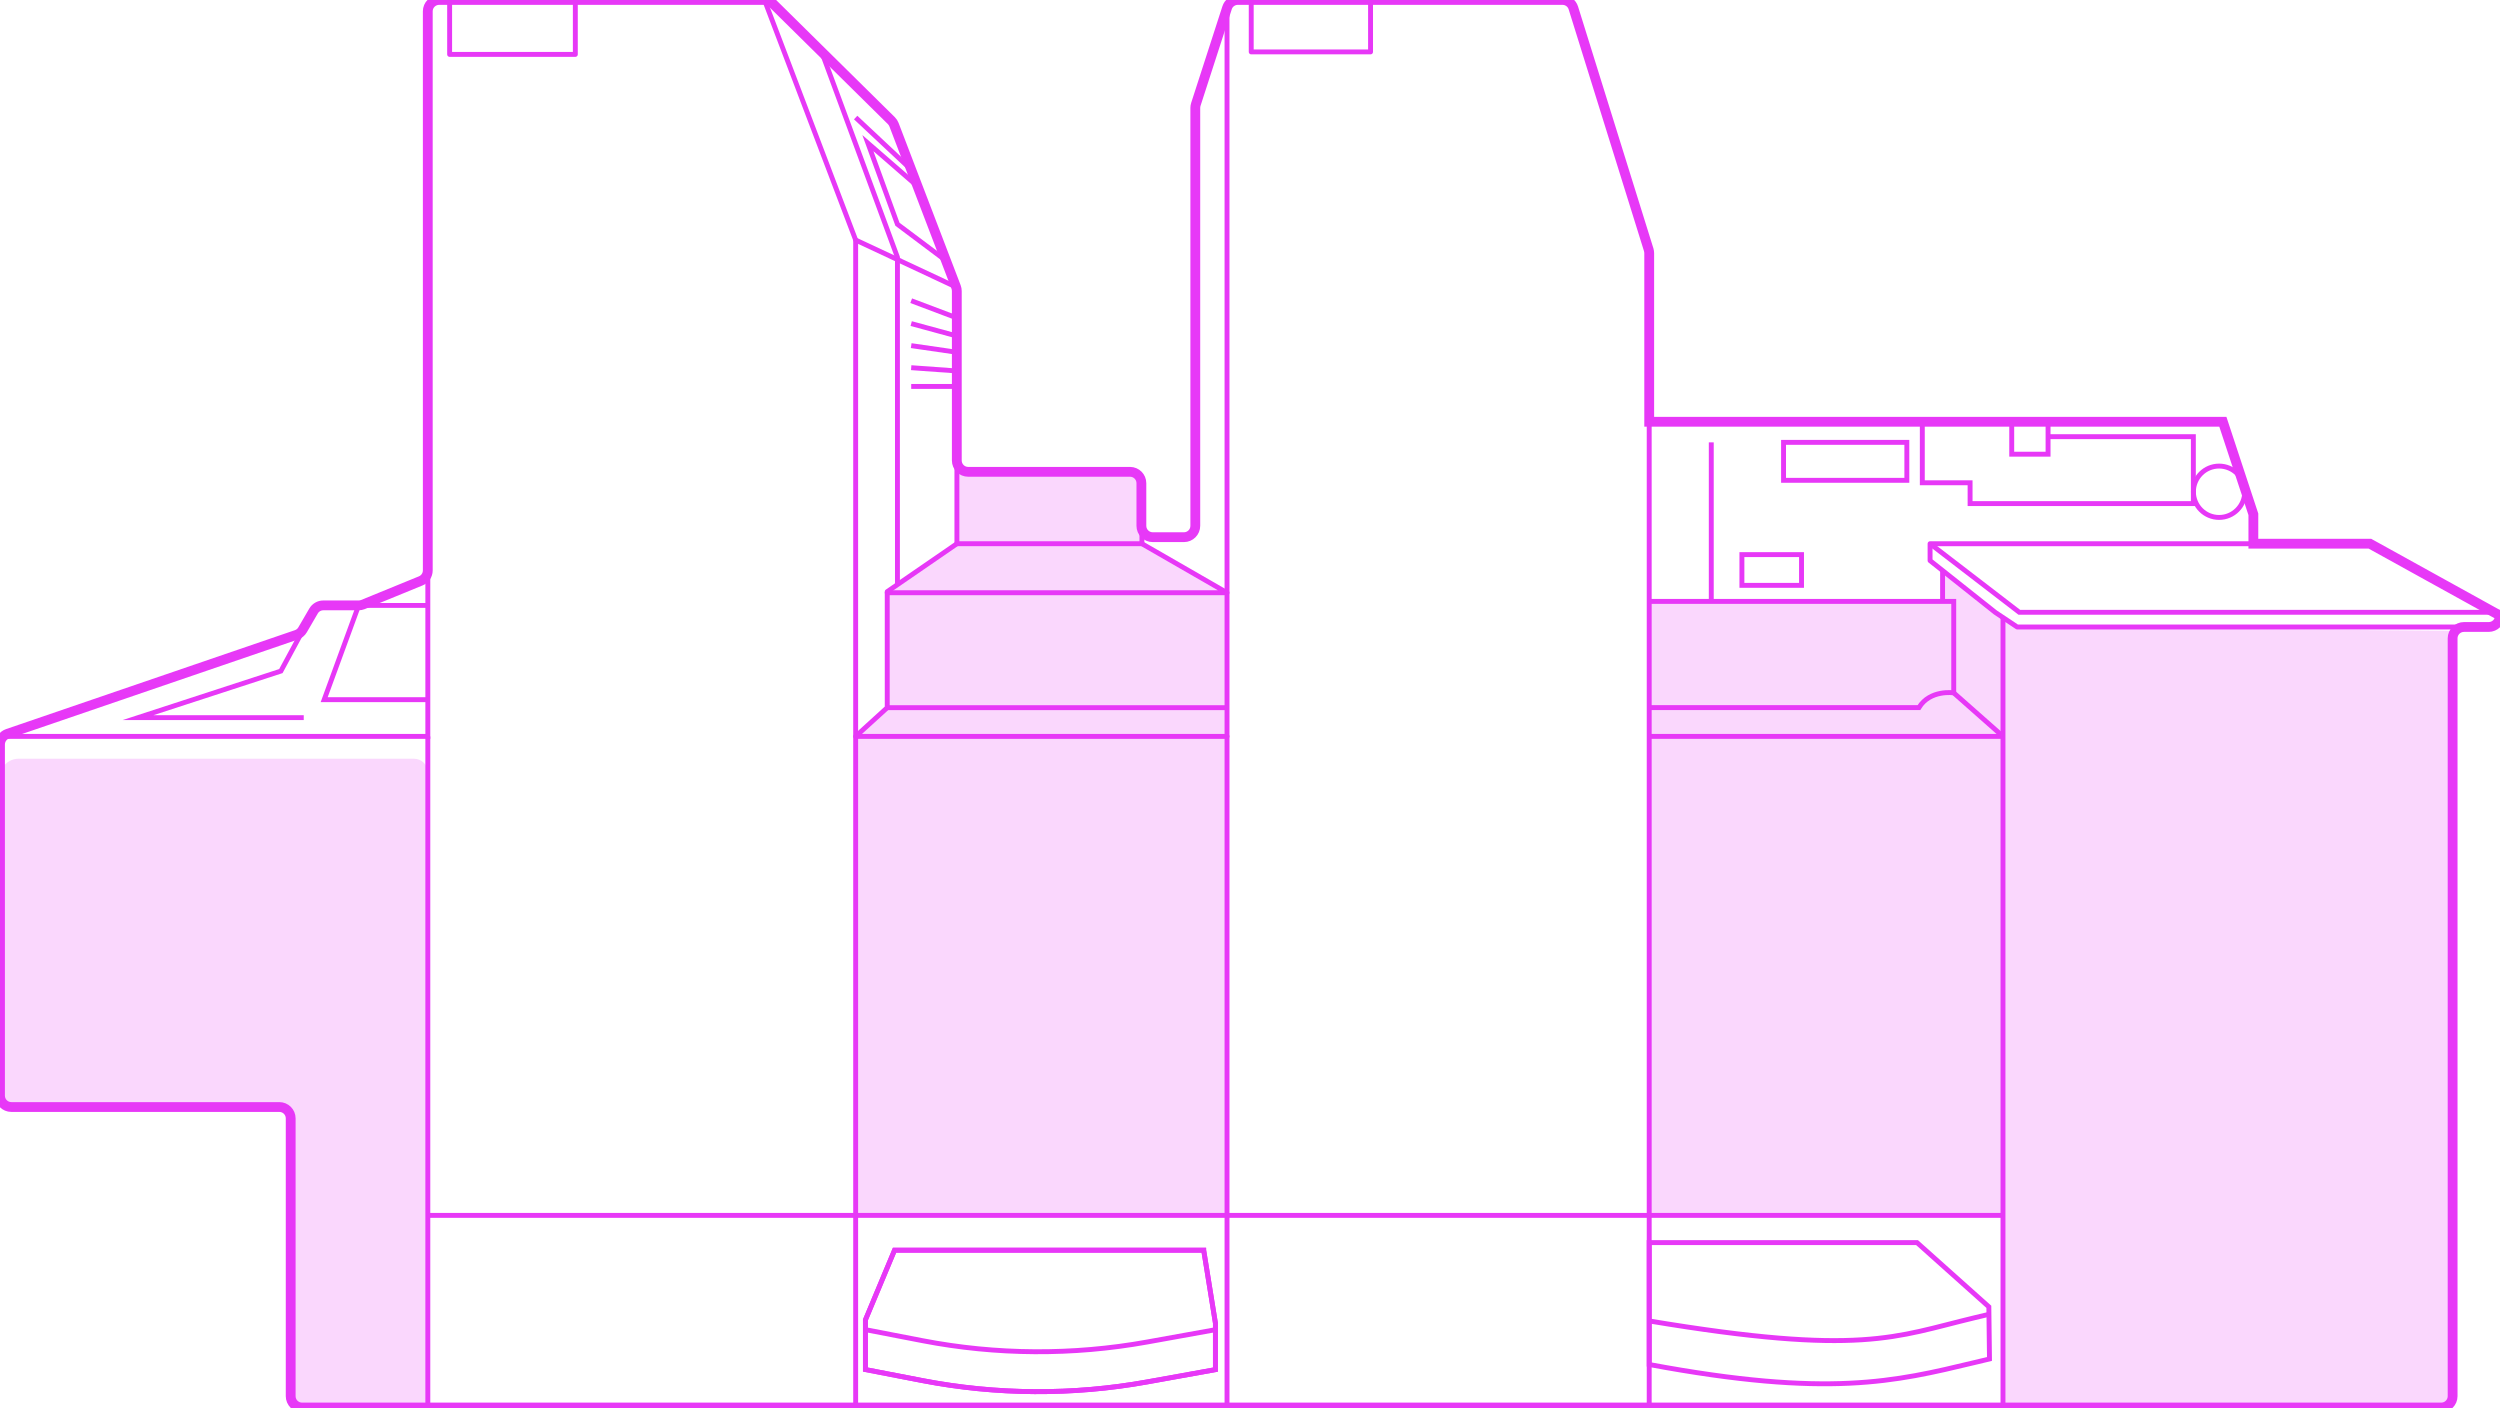
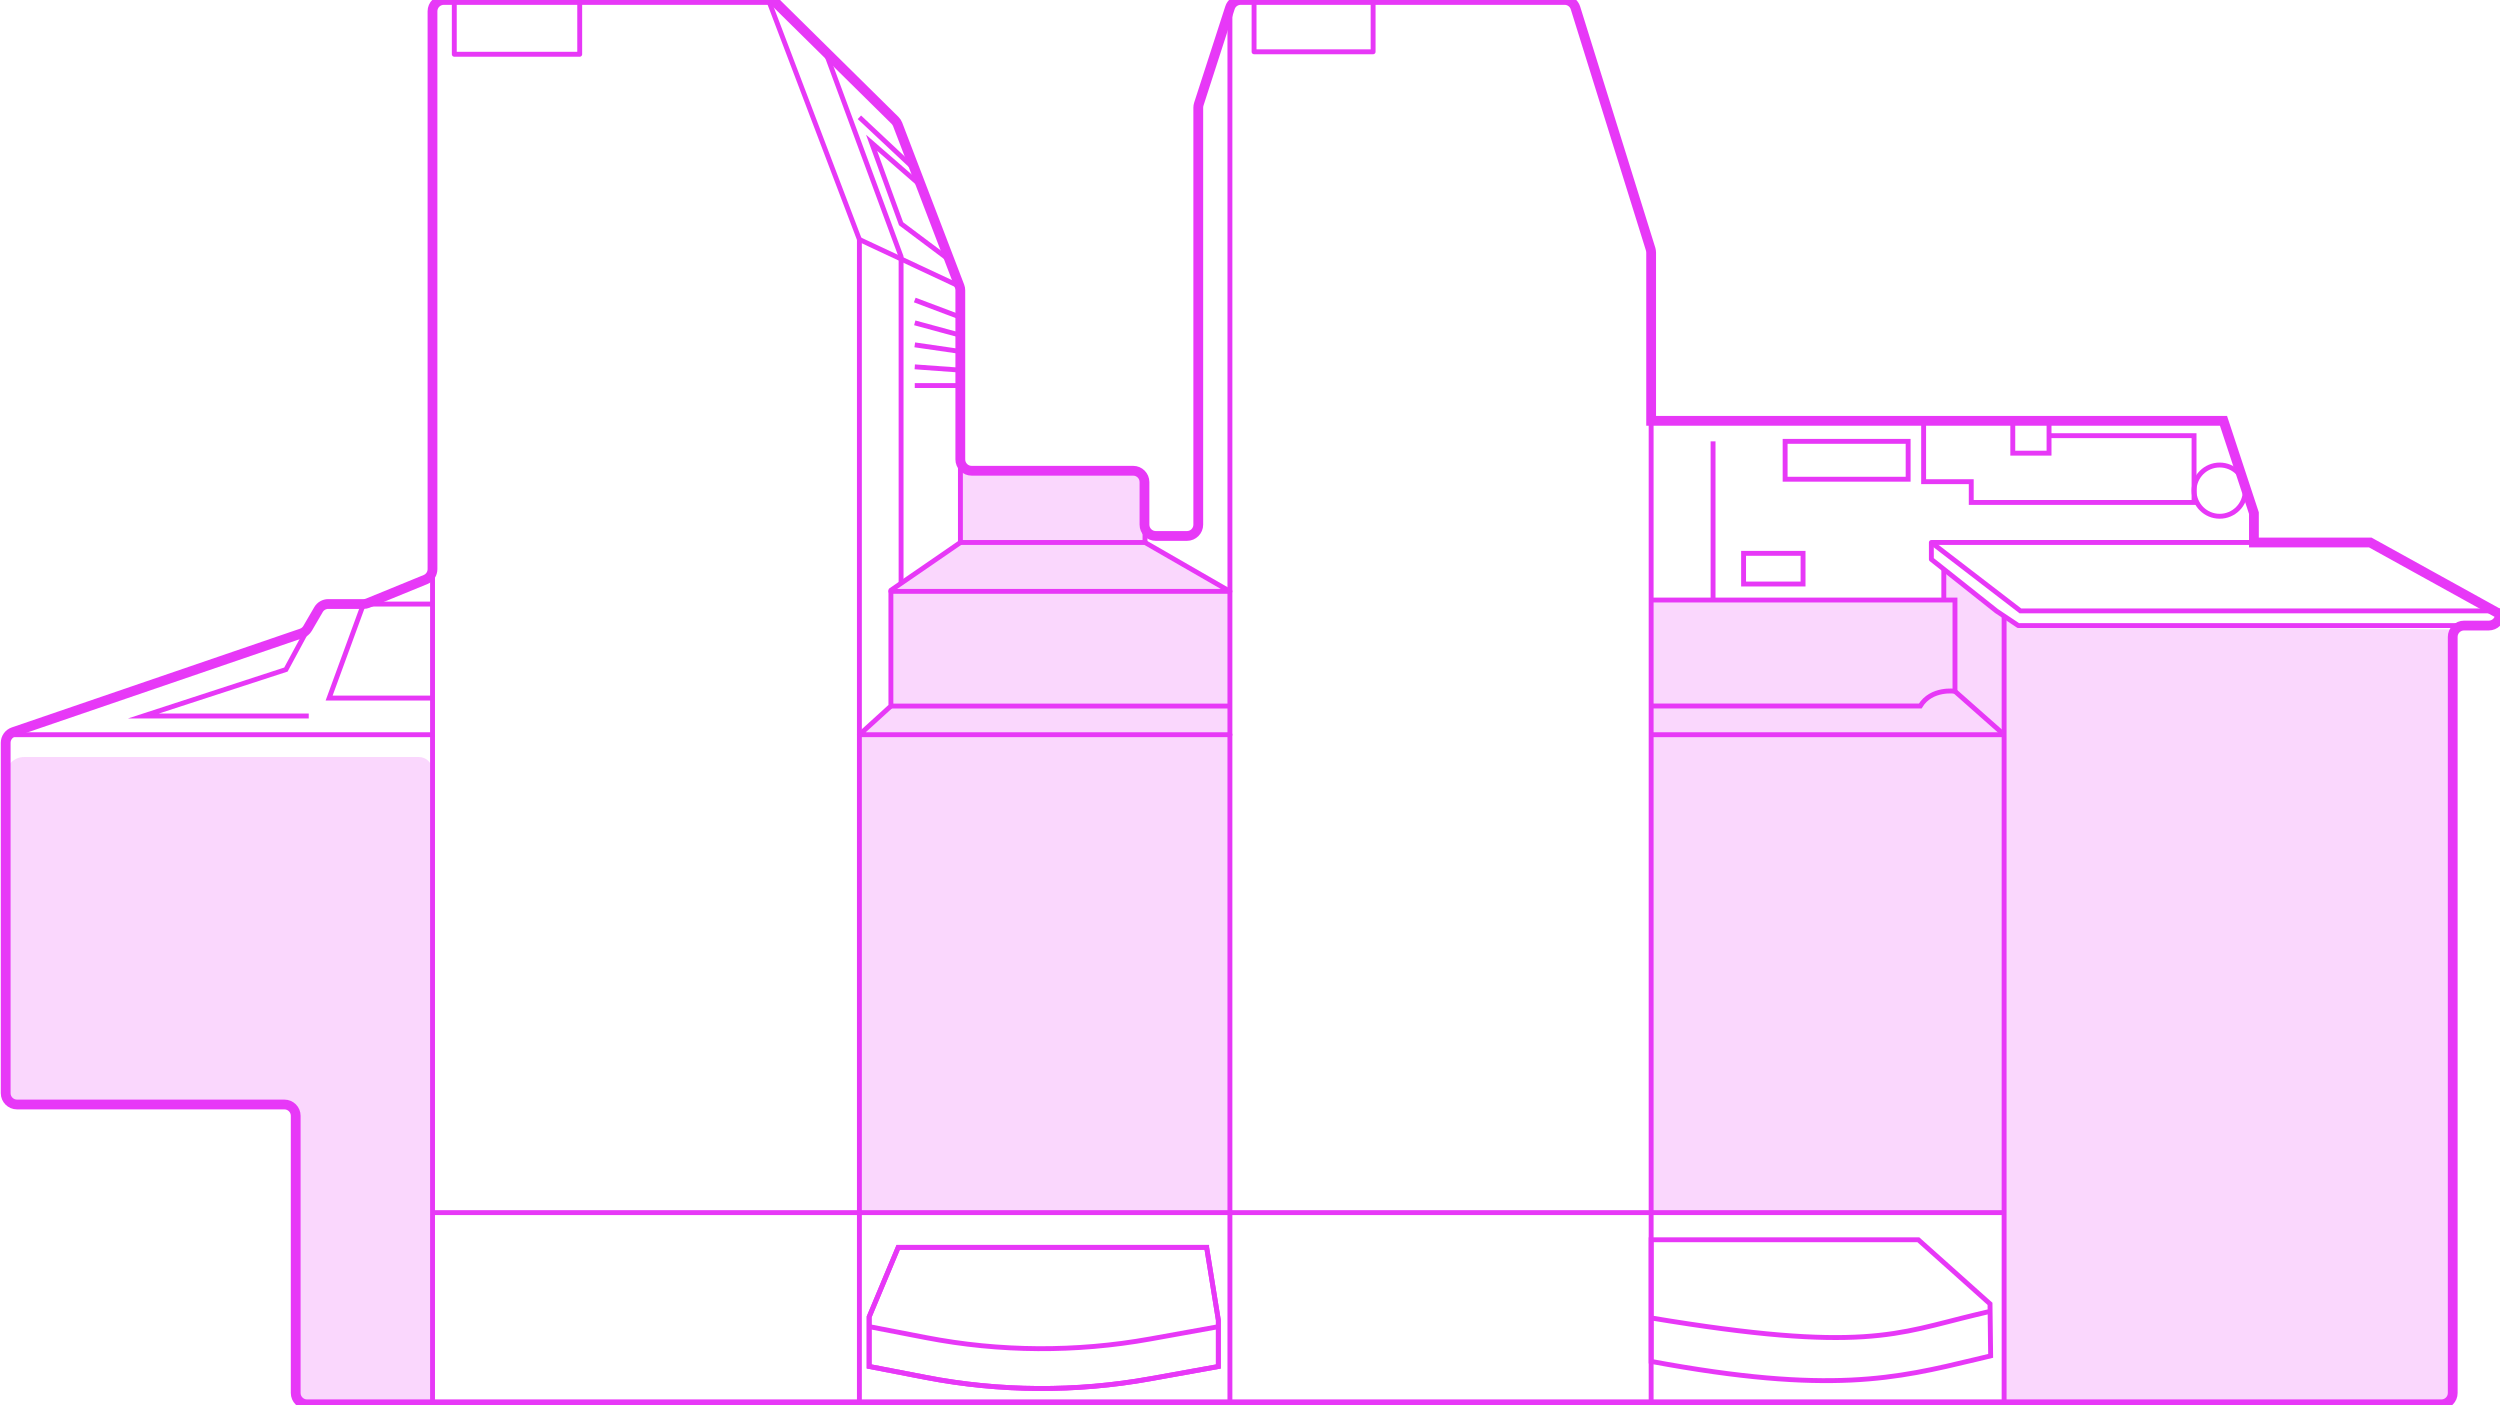
- <svg xmlns="http://www.w3.org/2000/svg" id="Layer_1" version="1.1" viewBox="0 0 509.14 286.65">
+ <svg xmlns="http://www.w3.org/2000/svg" id="Layer_1" version="1.1" viewBox="0 0 510.3 286.65">
  <defs>
    <style>
      .st0 {
        stroke-linecap: round;
        stroke-linejoin: round;
      }

      .st0, .st1, .st2 {
        fill: none;
        stroke: #e738f7;
      }

      .st1, .st2 {
        stroke-miterlimit: 10;
      }

      .st3 {
        fill: #e738f7;
        isolation: isolate;
        opacity: .2;
      }

      .st2 {
        stroke-width: 2px;
      }
    </style>
  </defs>
-   <path class="st3" d="M59.03,283.94v-58.58H0v-67.07c0-2.08,1.69-3.77,3.77-3.77h80.55c1.56,0,2.82,1.26,2.82,2.82v129.32h-25.38c-1.5,0-2.71-1.22-2.71-2.71Z" />
-   <polyline class="st1" points="87.13 116.17 87.13 149.97 1.57 149.97" />
-   <polyline class="st1" points="87.13 142.49 66.02 142.49 73.04 123.3 87.13 123.3" />
-   <polyline class="st1" points="63.02 125.89 57.2 136.67 28.11 146.15 61.86 146.15" />
-   <line class="st1" x1="87.13" y1="247.52" x2="407.92" y2="247.52" />
-   <polyline class="st1" points="155.69 0 174.26 48.88 174.26 286.65" />
-   <line class="st1" x1="249.89" y1="1.59" x2="249.89" y2="286.65" />
-   <line class="st1" x1="335.87" y1="83.24" x2="335.87" y2="286.65" />
-   <line class="st1" x1="335.87" y1="149.97" x2="407.92" y2="149.97" />
-   <polyline class="st1" points="393.07 110.73 411.25 124.7 509.13 124.7" />
-   <line class="st1" x1="407.92" y1="286.65" x2="407.92" y2="125.81" />
-   <path class="st1" d="M245.13,254.61h-62.95l-5.93,14.19v10.12l11.58,2.24c15.11,2.92,30.64,3.01,45.78.28l13.92-2.51v-9.46l-2.39-14.85h-.01Z" />
-   <path class="st1" d="M176.25,270.79l11.58,2.24c15.11,2.92,30.64,3.01,45.78.28l13.92-2.51" />
-   <path class="st1" d="M245.13,254.61h-62.95l-5.93,14.19v10.12l11.58,2.24c15.11,2.92,30.64,3.01,45.78.28l13.92-2.51v-9.46l-2.39-14.85h-.01Z" />
-   <path class="st1" d="M335.87,253.06h54.54l14.63,13.08.13,10.62-3.13.75c-16.08,3.85-29.59,7.2-66.17.38v-24.83Z" />
-   <path class="st1" d="M405.17,267.64l-3.13.75c-16.08,3.85-22.94,7.84-66.17.63" />
-   <path class="st2" d="M482.63,110.73h-23.72v-5.99l-6.21-18.84h-116.83v-34.34c0-.23-.04-.46-.1-.69l-15.35-49.26c-.3-.96-1.19-1.62-2.2-1.62h-66.13c-1,0-1.89.64-2.19,1.6l-6.36,19.67c-.07.23-.11.47-.11.71v85.12c0,1.27-1.03,2.31-2.31,2.31h-6.36c-1.27,0-2.31-1.03-2.31-2.31v-8.69c0-1.27-1.03-2.31-2.31-2.31h-32.97c-1.27,0-2.31-1.03-2.31-2.31v-34.51c0-.28-.05-.56-.15-.82l-12.64-33.05c-.12-.31-.3-.59-.53-.82L157.3.65c-.43-.43-1.01-.66-1.62-.66h-66.25c-1.27,0-2.31,1.03-2.31,2.31v113.87c0,.94-.57,1.78-1.43,2.13l-11.78,4.82c-.28.11-.57.17-.87.17h-7.2c-.82,0-1.58.44-1.99,1.15l-2.23,3.83c-.28.48-.72.84-1.25,1.02L1.56,149.43c-.93.32-1.56,1.2-1.56,2.18v71.53c0,1.27,1.03,2.31,2.31,2.31h54.58c1.27,0,2.31,1.03,2.31,2.31v56.58c0,1.27,1.03,2.31,2.31,2.31h435.67c1.27,0,2.31-1.03,2.31-2.31v-154.34c0-1.27,1.03-2.31,2.31-2.31h5.03c1.27,0,2.31-1.03,2.31-2.31l-26.49-14.65h-.02Z" />
-   <polyline class="st1" points="194.88 93.79 194.88 110.73 232.56 110.73 232.56 100.76" />
-   <polyline class="st0" points="194.88 110.73 180.69 120.49 180.69 144.12 174.26 149.97 249.89 149.97" />
-   <line class="st1" x1="180.69" y1="144.12" x2="249.89" y2="144.12" />
-   <polyline class="st0" points="232.56 110.73 249.89 120.71 180.69 120.71" />
-   <polyline class="st0" points="461.57 110.73 393.07 110.73 393.07 114.17 406.36 124.72 410.81 127.69 501.79 127.69" />
-   <line class="st0" x1="174.26" y1="48.88" x2="194.72" y2="58.46" />
-   <polyline class="st0" points="182.77 118.82 182.77 52.39 167.34 10.57" />
-   <polyline class="st0" points="91.57 0 91.57 11.08 117.17 11.08 117.17 0" />
-   <polyline class="st0" points="254.82 0 254.82 10.57 279.12 10.57 279.12 0" />
-   <path class="st1" d="M335.87,122.48h62.02v18.62s-4.82-.72-7.09,3.01h-54.93" />
-   <path class="st1" d="M396.4,139.31" />
-   <line class="st1" x1="397.89" y1="141.11" x2="407.92" y2="149.97" />
-   <line class="st1" x1="395.62" y1="116.19" x2="395.62" y2="122.48" />
-   <polyline class="st1" points="391.49 85.9 391.49 98.32 401.22 98.32 401.22 102.56 446.69 102.56 446.69 88.93 416.93 88.93" />
-   <polyline class="st1" points="409.7 85.9 409.7 92.5 417.1 92.5 417.1 85.9" />
-   <rect class="st1" x="363.23" y="90.09" width="25.11" height="7.73" />
-   <path class="st1" d="M354.75,112.95v6.26h12.14v-6.26h-12.14Z" />
-   <circle class="st1" cx="451.93" cy="100.15" r="5.23" />
-   <line class="st1" x1="348.51" y1="90.09" x2="348.51" y2="122.48" />
-   <line class="st1" x1="185.57" y1="61.24" x2="194.72" y2="64.69" />
-   <line class="st1" x1="185.57" y1="65.9" x2="194.72" y2="68.39" />
-   <line class="st1" x1="185.57" y1="70.39" x2="194.72" y2="71.72" />
-   <line class="st1" x1="185.57" y1="74.88" x2="194.72" y2="75.54" />
-   <line class="st1" x1="185.57" y1="78.7" x2="194.86" y2="78.7" />
-   <polyline class="st1" points="186.87 37.94 176.75 29.15 182.77 45.67 192.65 53.08" />
-   <line class="st1" x1="174.26" y1="23.94" x2="185.57" y2="34.54" />
-   <path class="st3" d="M174.26,247.52h75.63v-126.81l-17.33-9.98v-11.42c0-1.86-1.51-3.37-3.38-3.36l-34.46.15.16,14.63-14.19,9.98v23.41l-6.43,5.85s-.57,97.55,0,97.55Z" />
-   <path class="st3" d="M335.87,247.52h72.05v39.13h88.64c1.6,0,2.9-1.3,2.91-2.9l.61-155.27-89.27-.79-15.19-11.5v6.29h-59.75s.33,125.04,0,125.04Z" />
-   <line class="st1" x1="87.13" y1="149.97" x2="87.13" y2="286.65" />
+   <path class="st3" d="M60.19,283.94v-58.58H1.16v-67.07c0-2.08,1.69-3.77,3.77-3.77h80.55c1.56,0,2.82,1.26,2.82,2.82v129.32h-25.38c-1.5,0-2.71-1.22-2.71-2.71Z" />
+   <polyline class="st1" points="88.29 116.17 88.29 149.97 2.73 149.97" />
+   <polyline class="st1" points="88.29 142.49 67.18 142.49 74.2 123.3 88.29 123.3" />
+   <polyline class="st1" points="64.18 125.89 58.36 136.67 29.27 146.15 63.02 146.15" />
+   <line class="st1" x1="88.29" y1="247.52" x2="409.08" y2="247.52" />
+   <polyline class="st1" points="156.85 0 175.42 48.88 175.42 286.65" />
+   <line class="st1" x1="251.05" y1="1.59" x2="251.05" y2="286.65" />
+   <line class="st1" x1="337.03" y1="83.24" x2="337.03" y2="286.65" />
+   <line class="st1" x1="337.03" y1="149.97" x2="409.08" y2="149.97" />
+   <polyline class="st1" points="394.23 110.73 412.41 124.7 510.29 124.7" />
+   <line class="st1" x1="409.08" y1="286.65" x2="409.08" y2="125.81" />
+   <path class="st1" d="M246.29,254.61h-62.95l-5.93,14.19v10.12l11.58,2.24c15.11,2.92,30.64,3.01,45.78.28l13.92-2.51v-9.46l-2.39-14.85h-.01Z" />
+   <path class="st1" d="M177.41,270.79l11.58,2.24c15.11,2.92,30.64,3.01,45.78.28l13.92-2.51" />
+   <path class="st1" d="M246.29,254.61h-62.95l-5.93,14.19v10.12l11.58,2.24c15.11,2.92,30.64,3.01,45.78.28l13.92-2.51v-9.46l-2.39-14.85h-.01Z" />
+   <path class="st1" d="M337.03,253.06h54.54l14.63,13.08.13,10.62-3.13.75c-16.08,3.85-29.59,7.2-66.17.38v-24.83Z" />
+   <path class="st1" d="M406.33,267.64l-3.13.75c-16.08,3.85-22.94,7.84-66.17.63" />
+   <path class="st2" d="M483.79,110.73h-23.72v-5.99l-6.21-18.84h-116.83v-34.34c0-.23-.04-.46-.1-.69l-15.35-49.26c-.3-.96-1.19-1.62-2.2-1.62h-66.13c-1,0-1.89.64-2.19,1.6l-6.36,19.67c-.07.23-.11.47-.11.71v85.12c0,1.27-1.03,2.31-2.31,2.31h-6.36c-1.27,0-2.31-1.03-2.31-2.31v-8.69c0-1.27-1.03-2.31-2.31-2.31h-32.97c-1.27,0-2.31-1.03-2.31-2.31v-34.51c0-.28-.05-.56-.15-.82l-12.64-33.05c-.12-.31-.3-.59-.53-.82L158.46.65c-.43-.43-1.01-.66-1.62-.66h-66.25c-1.27,0-2.31,1.03-2.31,2.31v113.87c0,.94-.57,1.78-1.43,2.13l-11.78,4.82c-.28.11-.57.17-.87.17h-7.2c-.82,0-1.58.44-1.99,1.15l-2.23,3.83c-.28.48-.72.84-1.25,1.02L2.72,149.43c-.93.32-1.56,1.2-1.56,2.18v71.53c0,1.27,1.03,2.31,2.31,2.31h54.58c1.27,0,2.31,1.03,2.31,2.31v56.58c0,1.27,1.03,2.31,2.31,2.31h435.67c1.27,0,2.31-1.03,2.31-2.31v-154.34c0-1.27,1.03-2.31,2.31-2.31h5.03c1.27,0,2.31-1.03,2.31-2.31l-26.49-14.65h-.02Z" />
+   <polyline class="st1" points="196.04 93.79 196.04 110.73 233.72 110.73 233.72 100.76" />
+   <polyline class="st0" points="196.04 110.73 181.85 120.49 181.85 144.12 175.42 149.97 251.05 149.97" />
+   <line class="st1" x1="181.85" y1="144.12" x2="251.05" y2="144.12" />
+   <polyline class="st0" points="233.72 110.73 251.05 120.71 181.85 120.71" />
+   <polyline class="st0" points="462.73 110.73 394.23 110.73 394.23 114.17 407.52 124.72 411.97 127.69 502.95 127.69" />
+   <line class="st0" x1="175.42" y1="48.88" x2="195.88" y2="58.46" />
+   <polyline class="st0" points="183.93 118.82 183.93 52.39 168.5 10.57" />
+   <polyline class="st0" points="92.73 0 92.73 11.08 118.33 11.08 118.33 0" />
+   <polyline class="st0" points="255.98 0 255.98 10.57 280.28 10.57 280.28 0" />
+   <path class="st1" d="M337.03,122.48h62.02v18.62s-4.82-.72-7.09,3.01h-54.93" />
+   <path class="st1" d="M397.55,139.31" />
+   <line class="st1" x1="399.05" y1="141.11" x2="409.08" y2="149.97" />
+   <line class="st1" x1="396.77" y1="116.19" x2="396.77" y2="122.48" />
+   <polyline class="st1" points="392.65 85.9 392.65 98.32 402.37 98.32 402.37 102.56 447.85 102.56 447.85 88.93 418.09 88.93" />
+   <polyline class="st1" points="410.85 85.9 410.85 92.5 418.25 92.5 418.25 85.9" />
+   <rect class="st1" x="364.38" y="90.09" width="25.11" height="7.73" />
+   <path class="st1" d="M355.9,112.95v6.26h12.14v-6.26h-12.14Z" />
+   <circle class="st1" cx="453.08" cy="100.15" r="5.23" />
+   <line class="st1" x1="349.67" y1="90.09" x2="349.67" y2="122.48" />
+   <line class="st1" x1="186.72" y1="61.24" x2="195.88" y2="64.69" />
+   <line class="st1" x1="186.72" y1="65.9" x2="195.88" y2="68.39" />
+   <line class="st1" x1="186.72" y1="70.39" x2="195.88" y2="71.72" />
+   <line class="st1" x1="186.72" y1="74.88" x2="195.88" y2="75.54" />
+   <line class="st1" x1="186.72" y1="78.7" x2="196.02" y2="78.7" />
+   <polyline class="st1" points="188.02 37.94 177.91 29.15 183.93 45.67 193.81 53.08" />
+   <line class="st1" x1="175.42" y1="23.94" x2="186.72" y2="34.54" />
+   <path class="st3" d="M175.42,247.52h75.63v-126.81l-17.33-9.98v-11.42c0-1.86-1.51-3.37-3.38-3.36l-34.46.15.16,14.63-14.19,9.98v23.41l-6.43,5.85s-.57,97.55,0,97.55Z" />
+   <path class="st3" d="M337.03,247.52h72.05v39.13h88.64c1.6,0,2.9-1.3,2.91-2.9l.61-155.27-89.27-.79-15.19-11.5v6.29h-59.75s.33,125.04,0,125.04Z" />
+   <line class="st1" x1="88.29" y1="149.97" x2="88.29" y2="286.65" />
</svg>
